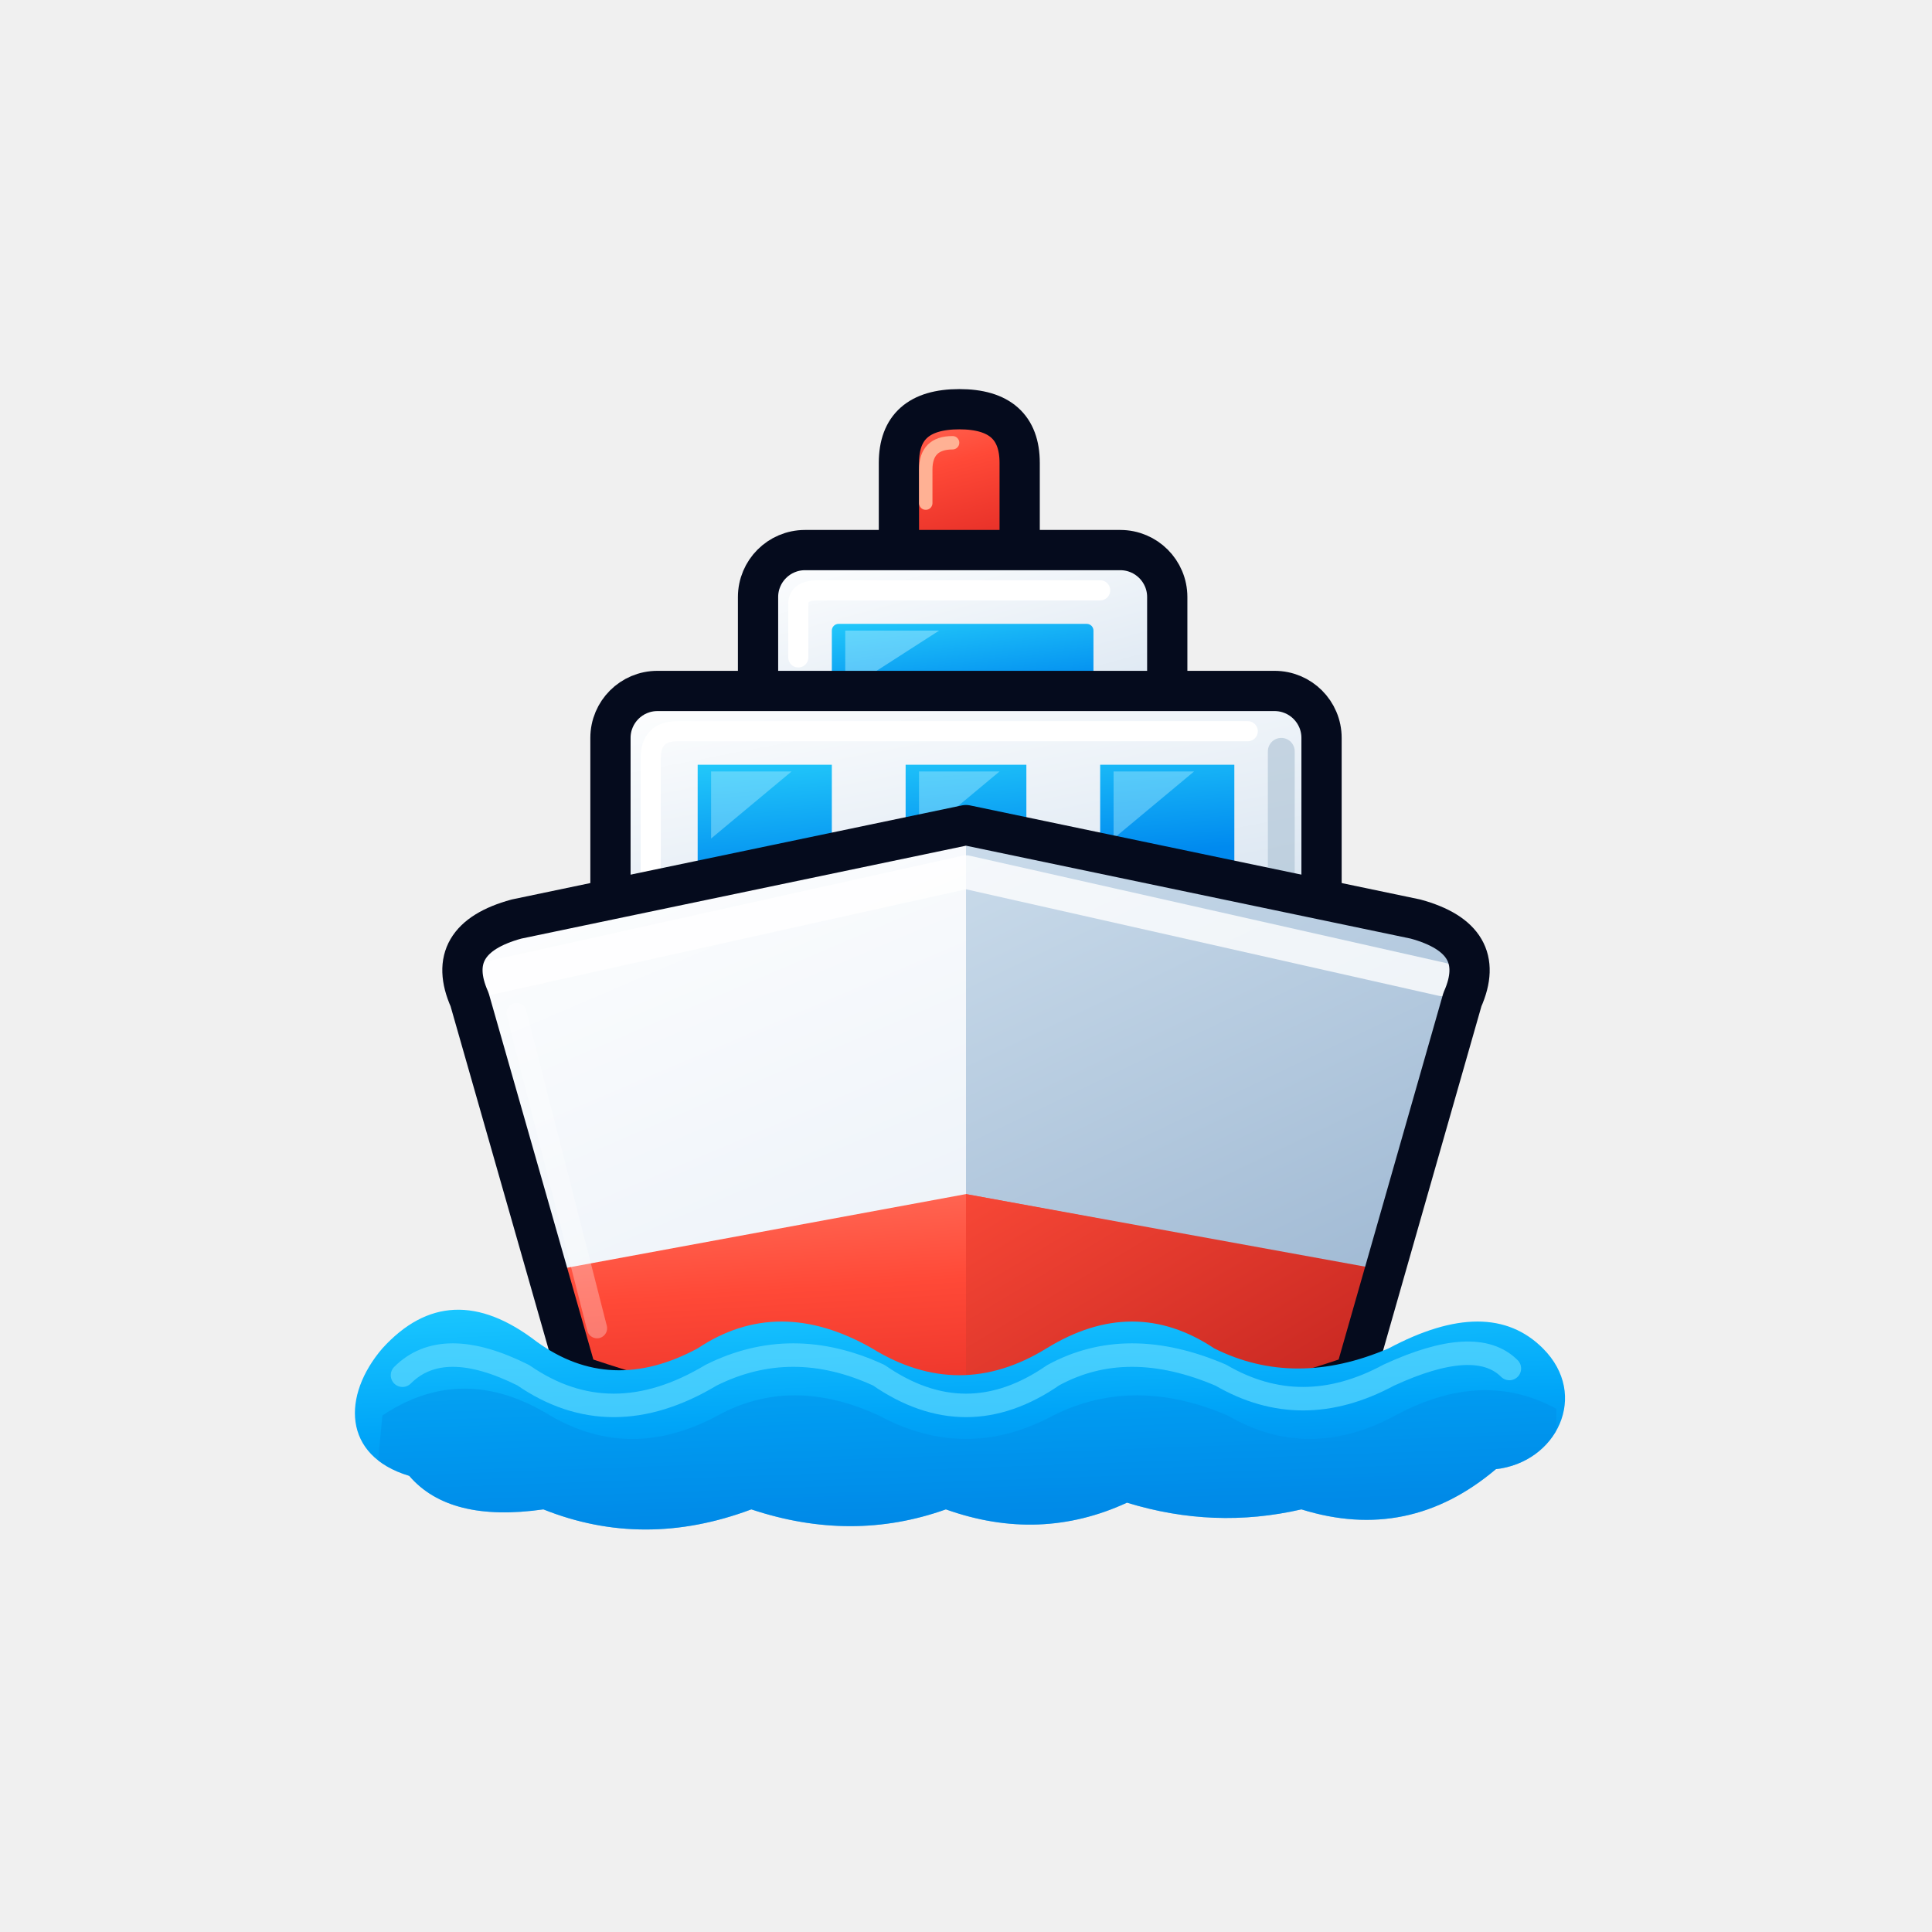
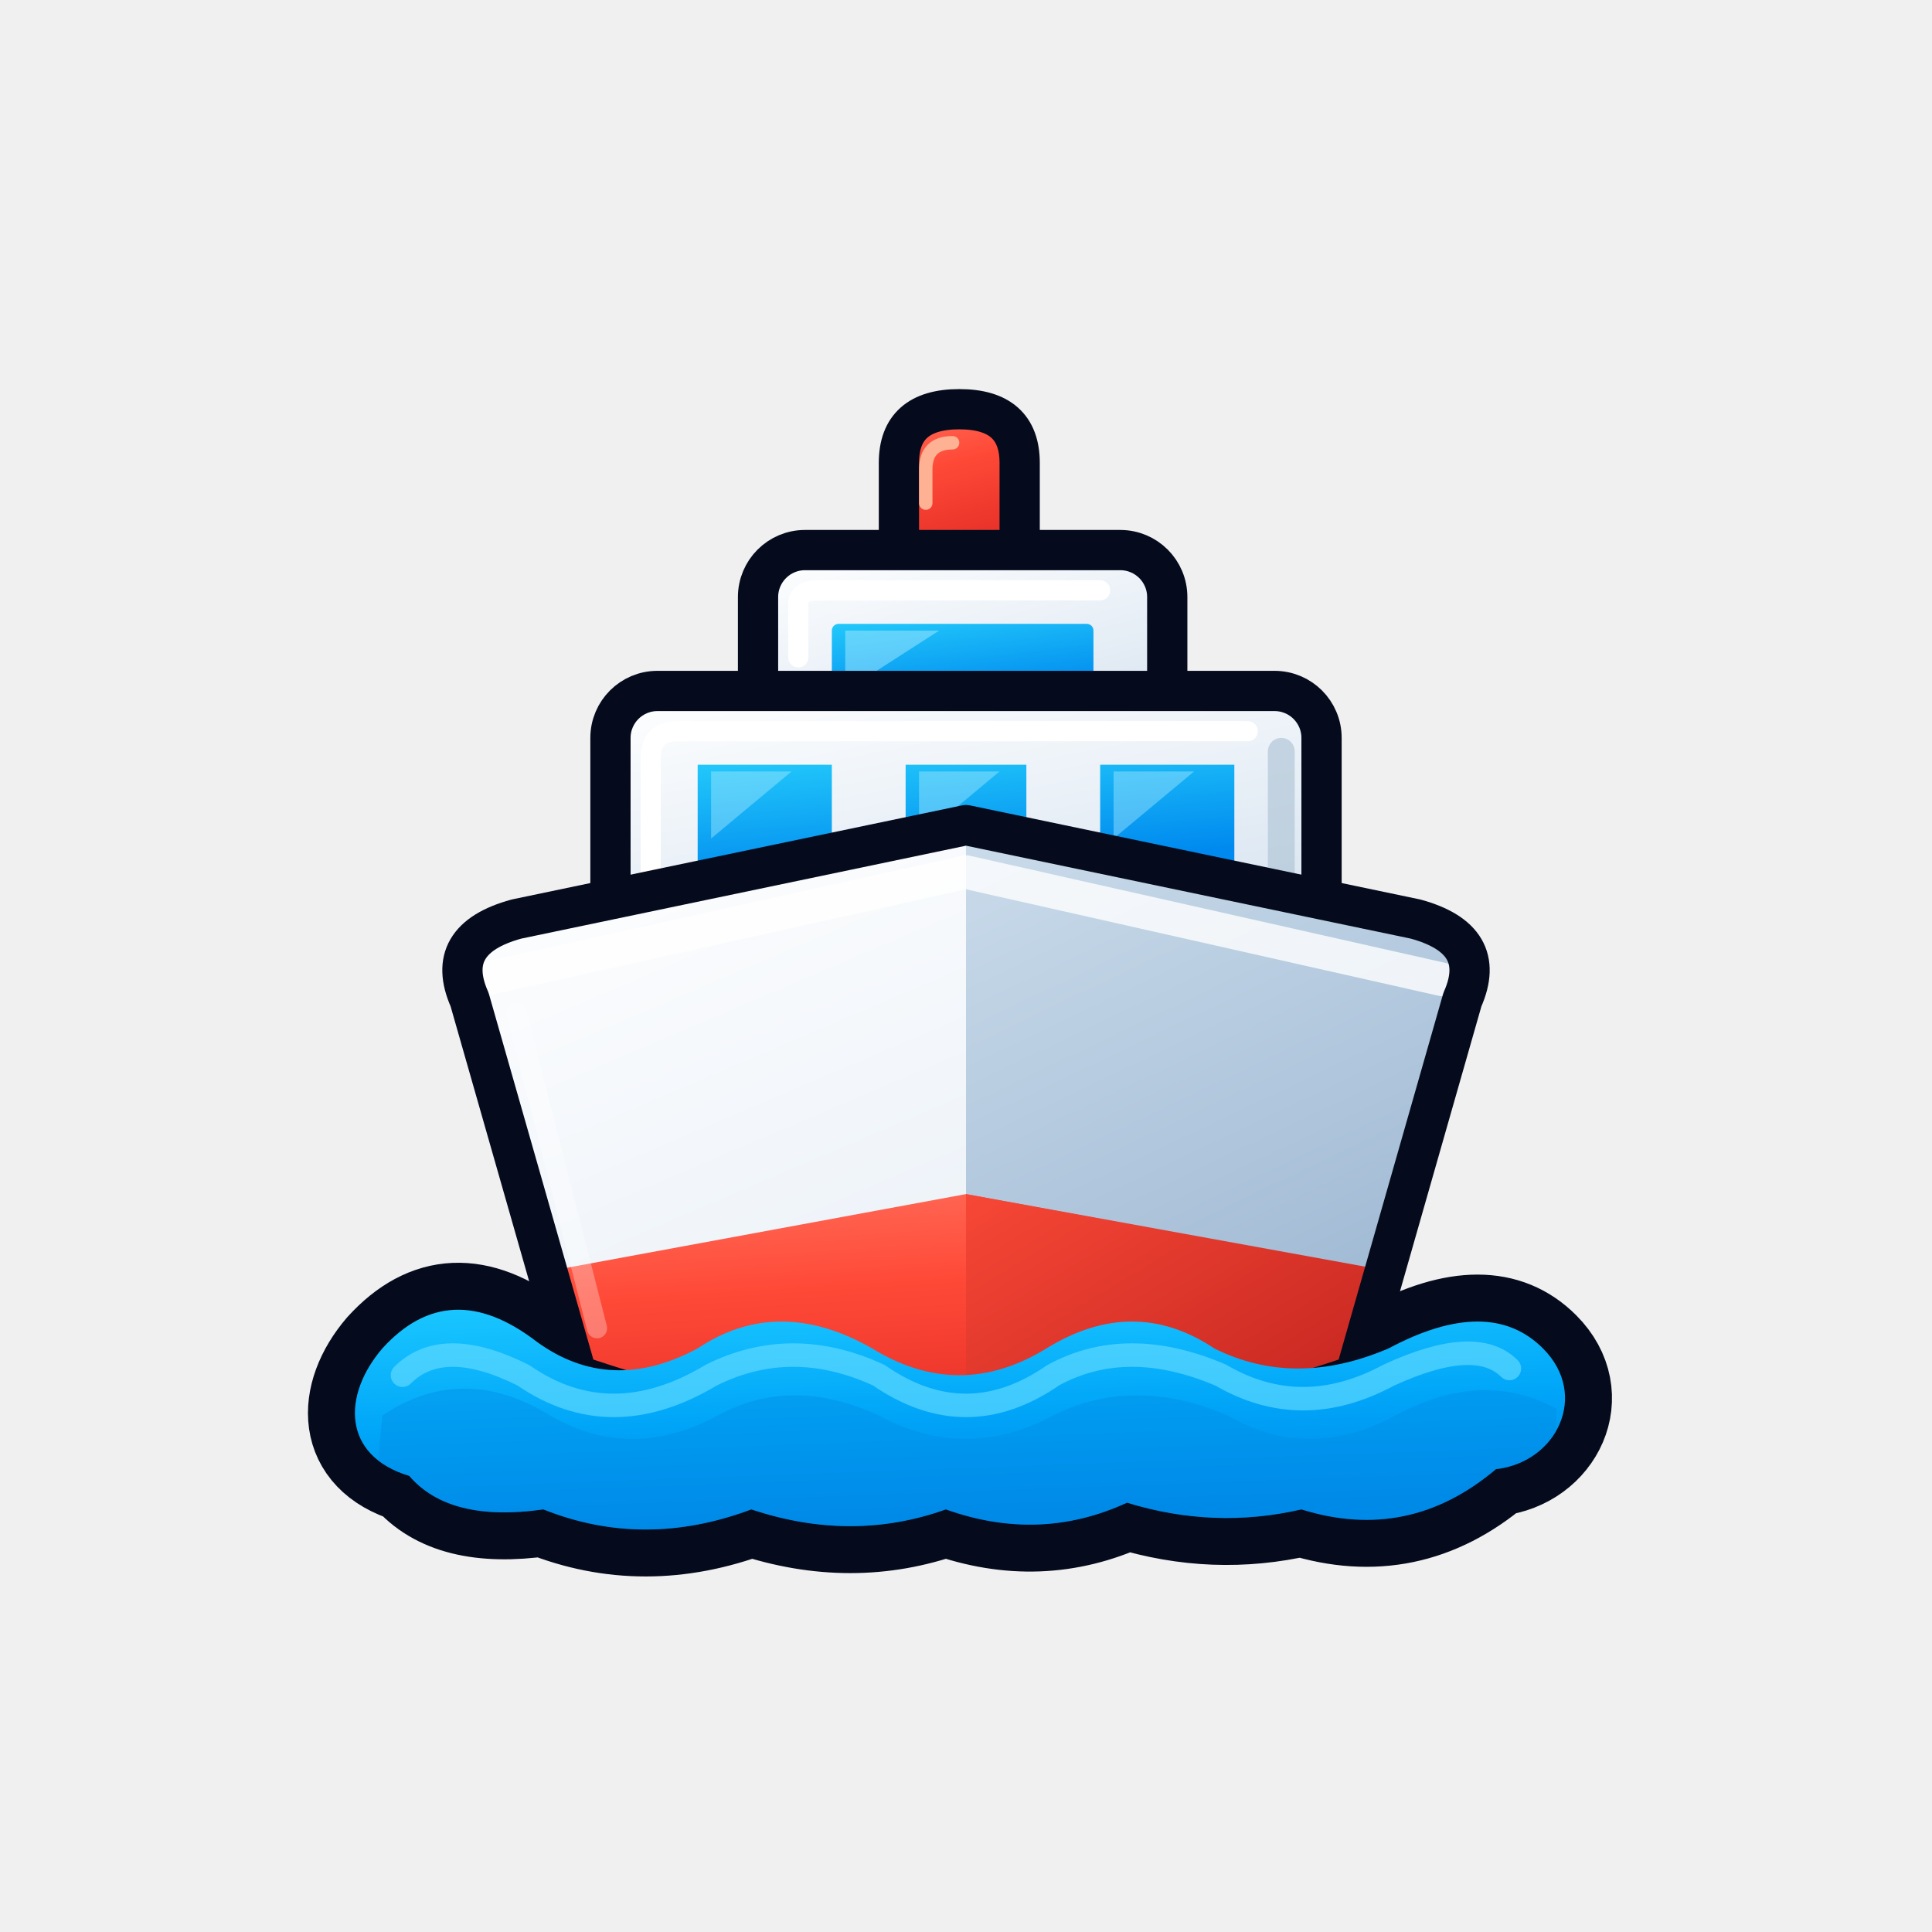
<svg xmlns="http://www.w3.org/2000/svg" width="288" height="288" viewBox="0 0 288 288" role="img" aria-labelledby="ship-title">
  <defs>
    <linearGradient id="ship-white" x1="0" y1="0" x2=".5" y2="1">
      <stop stop-color="#ffffff" />
      <stop offset="1" stop-color="#d9e5f1" />
    </linearGradient>
    <linearGradient id="ship-bow-light" x1="0" y1="0" x2=".7" y2="1">
      <stop stop-color="#ffffff" />
      <stop offset="1" stop-color="#e5edf6" />
    </linearGradient>
    <linearGradient id="ship-bow-shade" x1="0" y1="0" x2=".4" y2="1">
      <stop stop-color="#cbdceb" />
      <stop offset="1" stop-color="#9db7d2" />
    </linearGradient>
    <linearGradient id="ship-glass" x1="0" y1="0" x2=".4" y2="1">
      <stop stop-color="#22c8fa" />
      <stop offset="1" stop-color="#008aef" />
    </linearGradient>
    <linearGradient id="ship-red" x1="0" y1="0" x2=".2" y2="1">
      <stop stop-color="#ff6c59" />
      <stop offset=".4" stop-color="#ff4937" />
      <stop offset="1" stop-color="#e32c26" />
    </linearGradient>
    <linearGradient id="ship-red-shade" x1="0" y1="0" x2="1" y2="1">
      <stop stop-color="#f74736" />
      <stop offset="1" stop-color="#ba1f1c" />
    </linearGradient>
    <linearGradient id="ship-water" x1="0" y1="0" x2=".2" y2="1">
      <stop stop-color="#1ac7ff" />
      <stop offset=".55" stop-color="#00a5f8" />
      <stop offset="1" stop-color="#0086e8" />
    </linearGradient>
    <path id="ship-bow" d="M144 123 L77 137 Q66 140 70 149 L86 205 Q115 215 144 215 Q173 215 202 205 L218 149 Q222 140 211 137Z" />
    <clipPath id="ship-bow-clip">
      <use href="#ship-bow" />
    </clipPath>
    <path id="ship-wave" d="M57 201 Q67 190 80 200 Q91 208 104 201 Q116 193 130 201 Q143 209 156 201 Q169 193 181 201 Q193 207 207 201 Q222 193 230 201 C237 208 232 218 223 219 Q210 230 194 225 Q181 228 168 224 Q155 230 141 225 Q127 230 112 225 Q96 231 81 225 Q67 227 61 220 C51 217 51 208 57 201Z" />
    <clipPath id="ship-wave-clip">
      <use href="#ship-wave" />
    </clipPath>
  </defs>
  <g stroke-linecap="round" stroke-linejoin="round">
+     <use id="ship-wave-exterior-outline" href="#ship-wave" fill="none" stroke="#050b1d" stroke-width="14" />
    <path d="M134 85 V69 Q134 61 143 61 Q152 61 152 69 V85Z" fill="url(#ship-red)" stroke="#050b1d" stroke-width="6" />
    <path d="M138 75 V70 Q138 66 142 66" fill="none" stroke="#ffb194" stroke-width="2" />
    <rect x="113" y="82" width="61" height="33" rx="7" fill="url(#ship-white)" stroke="#050b1d" stroke-width="6" />
    <path d="M119 98 V90 Q119 88 122 88 H164" fill="none" stroke="#ffffff" stroke-width="3" />
    <rect x="124" y="93" width="39" height="12" rx="1" fill="url(#ship-glass)" />
    <path d="M126 94 H140 L126 103Z" fill="#b6f0ff" opacity=".45" />
    <rect x="91" y="103" width="106" height="41" rx="7" fill="url(#ship-white)" stroke="#050b1d" stroke-width="6" />
    <path d="M97 132 V113 Q97 109 101 109 H186" fill="none" stroke="#ffffff" stroke-width="3" />
    <path d="M191 112 V138" fill="none" stroke="#aabfd2" stroke-width="4" opacity=".6" />
    <path d="M104 114 H124 V130 H104Z M135 114 H153 V130 H135Z M164 114 H184 V130 H164Z" fill="url(#ship-glass)" />
    <path d="M106 115 H118 L106 125Z M137 115 H149 L137 125Z M166 115 H178 L166 125Z" fill="#b6f0ff" opacity=".4" />
    <use href="#ship-bow" fill="url(#ship-bow-light)" />
    <g clip-path="url(#ship-bow-clip)">
      <path d="M144 123 L221 140 L202 208 L144 215Z" fill="url(#ship-bow-shade)" />
      <path d="M72 146 L144 130 L215 146" fill="none" stroke="#ffffff" stroke-width="5" opacity=".8" />
      <path d="M79 190 L144 178 L209 190 L204 218 H84Z" fill="url(#ship-red)" />
      <path d="M144 178 L210 190 L204 218 H144Z" fill="url(#ship-red-shade)" />
      <path d="M77 151 L89 198" fill="none" stroke="#ffffff" stroke-width="3" opacity=".3" />
    </g>
    <use href="#ship-bow" fill="none" stroke="#050b1d" stroke-width="6" />
    <use href="#ship-wave" fill="url(#ship-water)" />
    <g clip-path="url(#ship-wave-clip)">
      <path d="M57 211 Q69 203 82 211 Q94 218 107 211 Q118 205 131 211 Q144 218 157 211 Q169 205 183 211 Q195 218 208 211 Q221 204 232 210 V232 H55Z" fill="#008fe7" opacity=".45" />
      <path d="M60 205 Q66 199 78 205 Q91 214 106 205 Q118 199 131 205 Q144 214 157 205 Q168 199 182 205 Q194 212 207 205 Q220 199 225 204" fill="none" stroke="#63dcff" stroke-width="3.5" opacity=".65" />
    </g>
  </g>
</svg>
